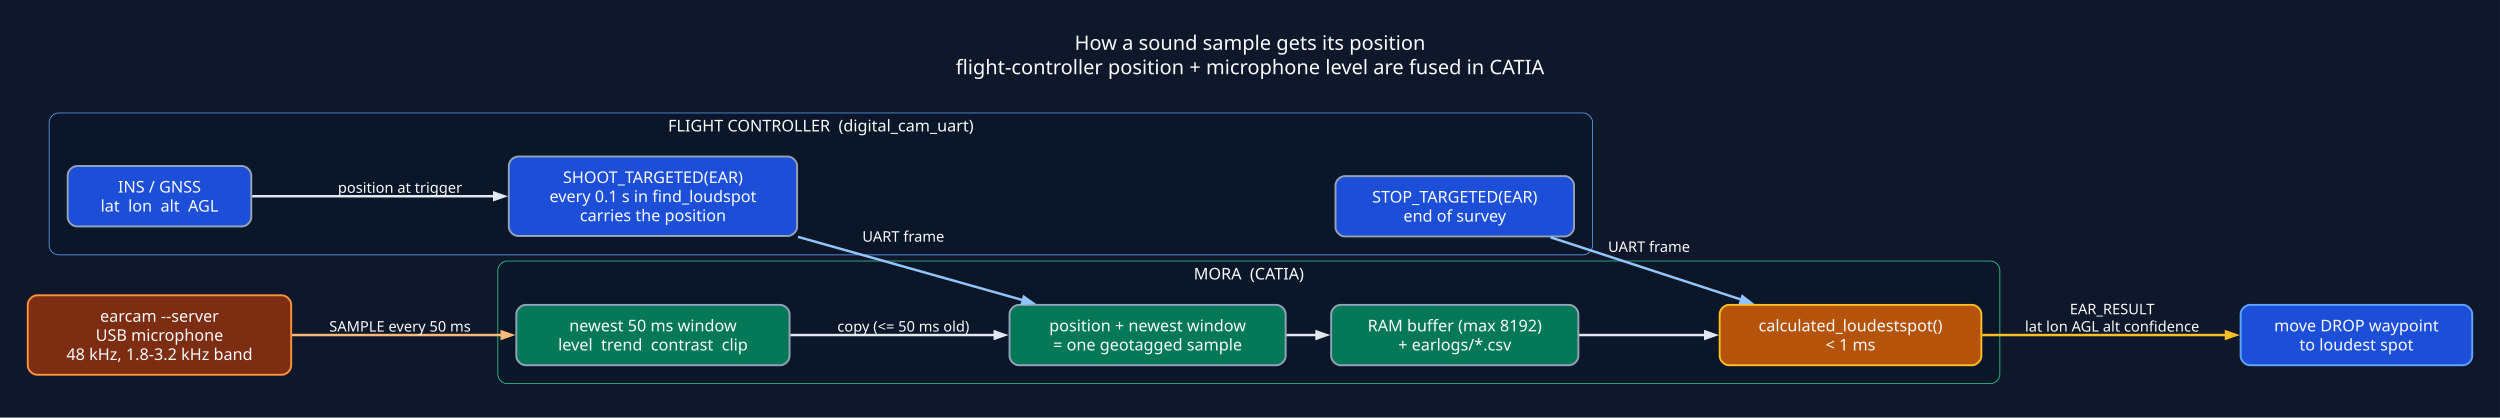
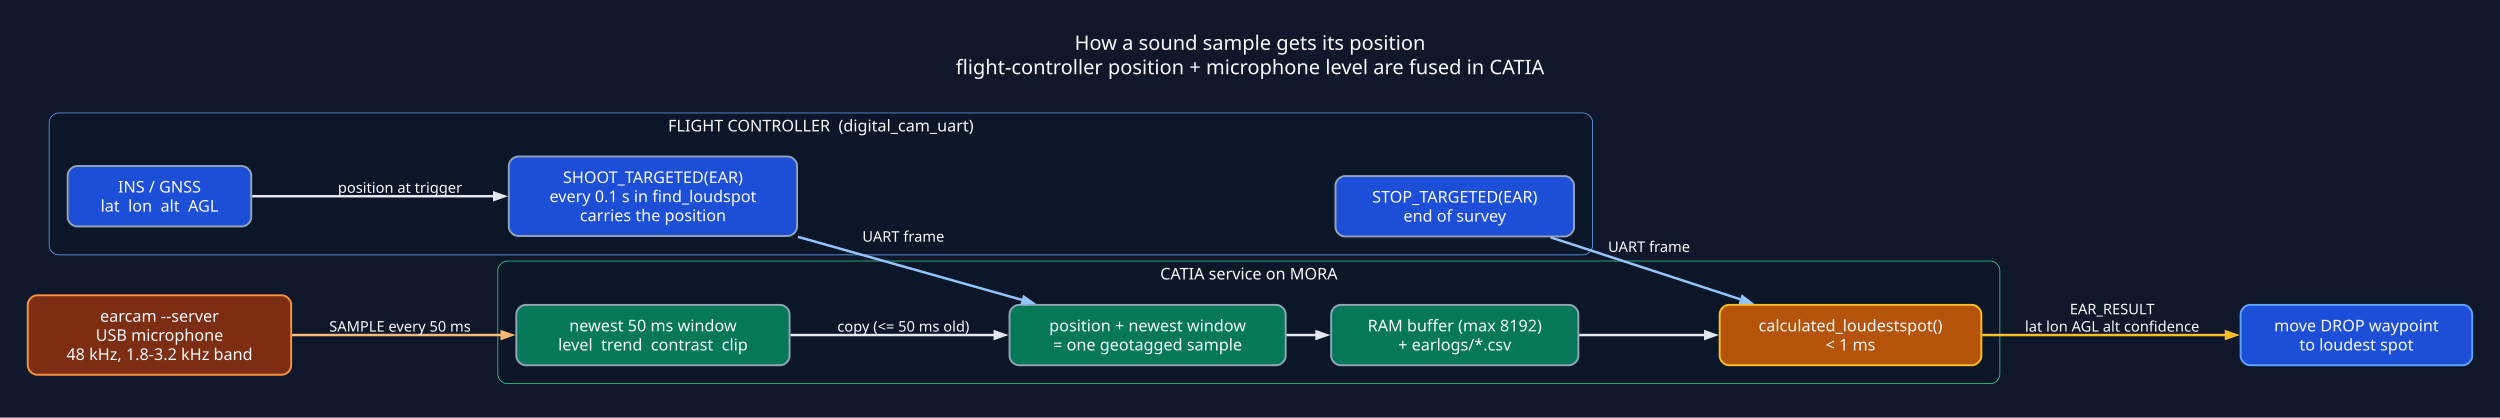
<svg xmlns="http://www.w3.org/2000/svg" width="3242pt" height="542pt" viewBox="0.00 0.00 3242.00 542.00">
  <g id="graph0" class="graph" transform="scale(1 1) rotate(0) translate(36 505.5)">
    <polygon fill="#0f172a" stroke="none" points="-36,36 -36,-505.5 3205.98,-505.5 3205.98,36 -36,36" />
    <text xml:space="preserve" text-anchor="middle" x="1584.99" y="-440.8" font-family="DejaVu Sans Bold" font-size="26.00" fill="#f8fafc">How a sound sample gets its position</text>
    <text xml:space="preserve" text-anchor="middle" x="1584.99" y="-409.3" font-family="DejaVu Sans Bold" font-size="26.00" fill="#f8fafc">flight-controller position + microphone level are fused in CATIA</text>
    <text xml:space="preserve" text-anchor="middle" x="1584.99" y="-377.8" font-family="DejaVu Sans Bold" font-size="26.00" fill="#f8fafc"> </text>
    <g id="clust1" class="cluster">
      <path fill="#0b1728" stroke="#60a5fa" d="M39.75,-175C39.75,-175 2017.19,-175 2017.19,-175 2023.19,-175 2029.19,-181 2029.19,-187 2029.19,-187 2029.19,-347 2029.19,-347 2029.19,-353 2023.19,-359 2017.19,-359 2017.19,-359 39.75,-359 39.75,-359 33.75,-359 27.75,-353 27.75,-347 27.75,-347 27.75,-187 27.75,-187 27.75,-181 33.75,-175 39.75,-175" />
      <text xml:space="preserve" text-anchor="middle" x="1028.47" y="-335.05" font-family="DejaVu Sans Bold" font-size="21.00" fill="#f8fafc">FLIGHT CONTROLLER  (digital_cam_uart)</text>
    </g>
    <g id="clust2" class="cluster">
      <path fill="#0b1728" stroke="#34d399" d="M621.58,-8C621.58,-8 2545.4,-8 2545.4,-8 2551.4,-8 2557.4,-14 2557.4,-20 2557.4,-20 2557.4,-155 2557.4,-155 2557.4,-161 2551.4,-167 2545.4,-167 2545.4,-167 621.58,-167 621.58,-167 615.58,-167 609.58,-161 609.58,-155 609.58,-155 609.58,-20 609.58,-20 609.58,-14 615.58,-8 621.58,-8" />
-       <text xml:space="preserve" text-anchor="middle" x="1583.49" y="-143.05" font-family="DejaVu Sans Bold" font-size="21.00" fill="#f8fafc">MORA  (CATIA)</text>
+       <text xml:space="preserve" text-anchor="middle" x="1583.49" y="-143.05" font-family="DejaVu Sans Bold" font-size="21.00" fill="#f8fafc">CATIA service on MORA</text>
    </g>
    <g id="node1" class="node">
      <path fill="#1d4ed8" stroke="#94a3b8" stroke-width="2.5" d="M277.83,-290.15C277.83,-290.15 63.75,-290.15 63.75,-290.15 57.75,-290.15 51.75,-284.15 51.75,-278.15 51.75,-278.15 51.75,-223.85 51.75,-223.85 51.75,-217.85 57.75,-211.85 63.75,-211.85 63.75,-211.85 277.83,-211.85 277.83,-211.85 283.83,-211.85 289.83,-217.85 289.83,-223.85 289.83,-223.85 289.83,-278.15 289.83,-278.15 289.83,-284.15 283.83,-290.15 277.83,-290.15" />
      <text xml:space="preserve" text-anchor="middle" x="170.79" y="-255.8" font-family="DejaVu Sans Bold" font-size="21.00" fill="#f8fafc">INS / GNSS</text>
      <text xml:space="preserve" text-anchor="middle" x="170.79" y="-231.05" font-family="DejaVu Sans Bold" font-size="21.00" fill="#f8fafc">lat  lon  alt  AGL</text>
    </g>
    <g id="node2" class="node">
      <path fill="#1d4ed8" stroke="#94a3b8" stroke-width="2.5" d="M985.66,-302.52C985.66,-302.52 635.83,-302.52 635.83,-302.52 629.83,-302.52 623.83,-296.52 623.83,-290.52 623.83,-290.52 623.83,-211.47 623.83,-211.47 623.83,-205.47 629.83,-199.47 635.83,-199.47 635.83,-199.47 985.66,-199.47 985.66,-199.47 991.66,-199.47 997.66,-205.47 997.66,-211.47 997.66,-211.47 997.66,-290.52 997.66,-290.52 997.66,-296.52 991.66,-302.52 985.66,-302.52" />
      <text xml:space="preserve" text-anchor="middle" x="810.74" y="-268.18" font-family="DejaVu Sans Bold" font-size="21.00" fill="#f8fafc">SHOOT_TARGETED(EAR)</text>
      <text xml:space="preserve" text-anchor="middle" x="810.74" y="-243.43" font-family="DejaVu Sans Bold" font-size="21.00" fill="#f8fafc">every 0.1 s in find_loudspot</text>
      <text xml:space="preserve" text-anchor="middle" x="810.74" y="-218.68" font-family="DejaVu Sans Bold" font-size="21.00" fill="#f8fafc">carries the position</text>
    </g>
    <g id="edge1" class="edge">
      <path fill="none" stroke="#e2e8f0" stroke-width="3.2" d="M291.04,-251C379.16,-251 501.32,-251 604.96,-251" />
      <polygon fill="#e2e8f0" stroke="#e2e8f0" stroke-width="3.2" points="604.91,-255.55 617.91,-251 604.91,-246.45 604.91,-255.55" />
      <text xml:space="preserve" text-anchor="middle" x="482.7" y="-255.45" font-family="DejaVu Sans Bold" font-size="19.00" fill="#f8fafc">position at trigger</text>
    </g>
    <g id="node6" class="node">
      <path fill="#047857" stroke="#94a3b8" stroke-width="2.5" d="M1619.24,-110.15C1619.24,-110.15 1285.16,-110.15 1285.16,-110.15 1279.16,-110.15 1273.16,-104.15 1273.16,-98.15 1273.16,-98.15 1273.16,-43.85 1273.16,-43.85 1273.16,-37.85 1279.16,-31.85 1285.16,-31.85 1285.16,-31.85 1619.24,-31.85 1619.24,-31.85 1625.24,-31.85 1631.24,-37.85 1631.24,-43.85 1631.24,-43.85 1631.24,-98.15 1631.24,-98.15 1631.24,-104.15 1625.24,-110.15 1619.24,-110.15" />
      <text xml:space="preserve" text-anchor="middle" x="1452.2" y="-75.8" font-family="DejaVu Sans Bold" font-size="21.00" fill="#f8fafc">position + newest window</text>
      <text xml:space="preserve" text-anchor="middle" x="1452.2" y="-51.05" font-family="DejaVu Sans Bold" font-size="21.00" fill="#f8fafc">= one geotagged sample</text>
    </g>
    <g id="edge2" class="edge">
      <path fill="none" stroke="#93c5fd" stroke-width="3.2" d="M998.85,-198.33C1091.38,-172.29 1201.92,-141.17 1290.57,-116.22" />
      <polygon fill="#93c5fd" stroke="#93c5fd" stroke-width="3.2" points="1291.77,-120.61 1303.05,-112.7 1289.3,-111.85 1291.77,-120.61" />
      <text xml:space="preserve" text-anchor="middle" x="1135.41" y="-192.09" font-family="DejaVu Sans Bold" font-size="19.00" fill="#f8fafc">UART frame</text>
    </g>
    <g id="node3" class="node">
      <path fill="#1d4ed8" stroke="#94a3b8" stroke-width="2.5" d="M1993.19,-277.15C1993.19,-277.15 1707.86,-277.15 1707.86,-277.15 1701.86,-277.15 1695.86,-271.15 1695.86,-265.15 1695.86,-265.15 1695.86,-210.85 1695.86,-210.85 1695.86,-204.85 1701.86,-198.85 1707.86,-198.85 1707.86,-198.85 1993.19,-198.85 1993.19,-198.85 1999.19,-198.85 2005.19,-204.85 2005.19,-210.85 2005.19,-210.85 2005.19,-265.15 2005.19,-265.15 2005.19,-271.15 1999.19,-277.15 1993.19,-277.15" />
      <text xml:space="preserve" text-anchor="middle" x="1850.53" y="-242.8" font-family="DejaVu Sans Bold" font-size="21.00" fill="#f8fafc">STOP_TARGETED(EAR)</text>
      <text xml:space="preserve" text-anchor="middle" x="1850.53" y="-218.05" font-family="DejaVu Sans Bold" font-size="21.00" fill="#f8fafc">end of survey</text>
    </g>
    <g id="node8" class="node">
      <path fill="#b45309" stroke="#fbbf24" stroke-width="2.5" d="M2521.4,-110.15C2521.4,-110.15 2206.07,-110.15 2206.07,-110.15 2200.07,-110.15 2194.07,-104.15 2194.07,-98.15 2194.07,-98.15 2194.07,-43.85 2194.07,-43.85 2194.07,-37.85 2200.07,-31.85 2206.07,-31.85 2206.07,-31.85 2521.4,-31.85 2521.4,-31.85 2527.4,-31.85 2533.4,-37.85 2533.4,-43.85 2533.4,-43.85 2533.4,-98.15 2533.4,-98.15 2533.4,-104.15 2527.4,-110.15 2521.4,-110.15" />
      <text xml:space="preserve" text-anchor="middle" x="2363.73" y="-75.8" font-family="DejaVu Sans Bold" font-size="21.00" fill="#f8fafc">calculated_loudestspot()</text>
      <text xml:space="preserve" text-anchor="middle" x="2363.73" y="-51.05" font-family="DejaVu Sans Bold" font-size="21.00" fill="#f8fafc">&lt; 1 ms</text>
    </g>
    <g id="edge7" class="edge">
      <path fill="none" stroke="#93c5fd" stroke-width="3.2" d="M1974.95,-197.68C2049.55,-173.31 2144.87,-142.17 2222.34,-116.86" />
      <polygon fill="#93c5fd" stroke="#93c5fd" stroke-width="3.2" points="2223.54,-121.26 2234.48,-112.9 2220.71,-112.61 2223.54,-121.26" />
      <text xml:space="preserve" text-anchor="middle" x="2102.44" y="-178.82" font-family="DejaVu Sans Bold" font-size="19.00" fill="#f8fafc">UART frame</text>
    </g>
    <g id="node4" class="node">
      <path fill="#7c2d12" stroke="#fb923c" stroke-width="2.5" d="M329.58,-122.53C329.58,-122.53 12,-122.53 12,-122.53 6,-122.53 0,-116.53 0,-110.53 0,-110.53 0,-31.47 0,-31.47 0,-25.47 6,-19.48 12,-19.48 12,-19.48 329.58,-19.48 329.58,-19.48 335.58,-19.48 341.58,-25.48 341.58,-31.48 341.58,-31.48 341.58,-110.53 341.58,-110.53 341.58,-116.53 335.58,-122.53 329.58,-122.53" />
      <text xml:space="preserve" text-anchor="middle" x="170.79" y="-88.17" font-family="DejaVu Sans Bold" font-size="21.00" fill="#f8fafc">earcam --server</text>
      <text xml:space="preserve" text-anchor="middle" x="170.79" y="-63.42" font-family="DejaVu Sans Bold" font-size="21.00" fill="#f8fafc">USB microphone</text>
      <text xml:space="preserve" text-anchor="middle" x="170.79" y="-38.67" font-family="DejaVu Sans Bold" font-size="21.00" fill="#f8fafc">48 kHz, 1.8-3.2 kHz band</text>
    </g>
    <g id="node5" class="node">
      <path fill="#047857" stroke="#94a3b8" stroke-width="2.5" d="M975.91,-110.15C975.91,-110.15 645.58,-110.15 645.58,-110.15 639.58,-110.15 633.58,-104.15 633.58,-98.15 633.58,-98.15 633.58,-43.85 633.58,-43.85 633.58,-37.85 639.58,-31.85 645.58,-31.85 645.58,-31.85 975.91,-31.85 975.91,-31.85 981.91,-31.85 987.91,-37.85 987.91,-43.85 987.91,-43.85 987.91,-98.15 987.91,-98.15 987.91,-104.15 981.91,-110.15 975.91,-110.15" />
      <text xml:space="preserve" text-anchor="middle" x="810.74" y="-75.8" font-family="DejaVu Sans Bold" font-size="21.00" fill="#f8fafc">newest 50 ms window</text>
      <text xml:space="preserve" text-anchor="middle" x="810.74" y="-51.05" font-family="DejaVu Sans Bold" font-size="21.00" fill="#f8fafc">level  trend  contrast  clip</text>
    </g>
    <g id="edge3" class="edge">
      <path fill="none" stroke="#fdba74" stroke-width="3.2" d="M342.75,-71C426.57,-71 527.91,-71 614.74,-71" />
      <polygon fill="#fdba74" stroke="#fdba74" stroke-width="3.2" points="614.62,-75.55 627.62,-71 614.62,-66.45 614.62,-75.55" />
      <text xml:space="preserve" text-anchor="middle" x="482.7" y="-75.45" font-family="DejaVu Sans Bold" font-size="19.00" fill="#f8fafc">SAMPLE every 50 ms</text>
    </g>
    <g id="edge4" class="edge">
      <path fill="none" stroke="#e2e8f0" stroke-width="3.2" d="M989.02,-71C1071.32,-71 1169.45,-71 1254.07,-71" />
      <polygon fill="#e2e8f0" stroke="#e2e8f0" stroke-width="3.2" points="1254.07,-75.55 1267.07,-71 1254.07,-66.45 1254.07,-75.55" />
      <text xml:space="preserve" text-anchor="middle" x="1135.41" y="-75.45" font-family="DejaVu Sans Bold" font-size="19.00" fill="#f8fafc">copy (&lt;= 50 ms old)</text>
    </g>
    <g id="node7" class="node">
      <path fill="#047857" stroke="#94a3b8" stroke-width="2.5" d="M1998.82,-110.15C1998.82,-110.15 1702.24,-110.15 1702.24,-110.15 1696.24,-110.15 1690.24,-104.15 1690.24,-98.15 1690.24,-98.15 1690.24,-43.85 1690.24,-43.85 1690.24,-37.85 1696.24,-31.85 1702.24,-31.85 1702.24,-31.85 1998.82,-31.85 1998.82,-31.85 2004.82,-31.85 2010.82,-37.85 2010.82,-43.85 2010.82,-43.85 2010.82,-98.15 2010.82,-98.15 2010.82,-104.15 2004.82,-110.15 1998.82,-110.15" />
      <text xml:space="preserve" text-anchor="middle" x="1850.53" y="-75.8" font-family="DejaVu Sans Bold" font-size="21.00" fill="#f8fafc">RAM buffer (max 8192)</text>
      <text xml:space="preserve" text-anchor="middle" x="1850.53" y="-51.05" font-family="DejaVu Sans Bold" font-size="21.00" fill="#f8fafc">+ earlogs/*.csv</text>
    </g>
    <g id="edge5" class="edge">
      <path fill="none" stroke="#e2e8f0" stroke-width="3.2" d="M1632.23,-71C1645.28,-71 1658.44,-71 1671.48,-71" />
      <polygon fill="#e2e8f0" stroke="#e2e8f0" stroke-width="3.2" points="1671.32,-75.55 1684.32,-71 1671.32,-66.45 1671.32,-75.55" />
    </g>
    <g id="edge6" class="edge">
      <path fill="none" stroke="#e2e8f0" stroke-width="3.2" d="M2011.88,-71C2063.81,-71 2121.88,-71 2175.58,-71" />
      <polygon fill="#e2e8f0" stroke="#e2e8f0" stroke-width="3.2" points="2175.39,-75.55 2188.39,-71 2175.39,-66.45 2175.39,-75.55" />
    </g>
    <g id="node9" class="node">
      <path fill="#1d4ed8" stroke="#60a5fa" stroke-width="2.5" d="M3157.98,-110.15C3157.98,-110.15 2881.65,-110.15 2881.65,-110.15 2875.65,-110.15 2869.65,-104.15 2869.65,-98.15 2869.65,-98.15 2869.65,-43.85 2869.65,-43.85 2869.65,-37.85 2875.65,-31.85 2881.65,-31.85 2881.65,-31.85 3157.98,-31.85 3157.98,-31.85 3163.98,-31.85 3169.98,-37.85 3169.98,-43.85 3169.98,-43.85 3169.98,-98.15 3169.98,-98.15 3169.98,-104.15 3163.98,-110.15 3157.98,-110.15" />
      <text xml:space="preserve" text-anchor="middle" x="3019.81" y="-75.8" font-family="DejaVu Sans Bold" font-size="21.00" fill="#f8fafc">move DROP waypoint</text>
      <text xml:space="preserve" text-anchor="middle" x="3019.81" y="-51.05" font-family="DejaVu Sans Bold" font-size="21.00" fill="#f8fafc">to loudest spot</text>
    </g>
    <g id="edge8" class="edge">
      <path fill="none" stroke="#fbbf24" stroke-width="3.2" d="M2534.45,-71C2631.82,-71 2753.62,-71 2850.71,-71" />
      <polygon fill="#fbbf24" stroke="#fbbf24" stroke-width="3.2" points="2850.7,-75.55 2863.7,-71 2850.7,-66.45 2850.7,-75.55" />
      <text xml:space="preserve" text-anchor="middle" x="2703.02" y="-97.95" font-family="DejaVu Sans Bold" font-size="19.00" fill="#f8fafc">EAR_RESULT</text>
      <text xml:space="preserve" text-anchor="middle" x="2703.02" y="-75.45" font-family="DejaVu Sans Bold" font-size="19.00" fill="#f8fafc">lat lon AGL alt confidence</text>
    </g>
  </g>
</svg>
